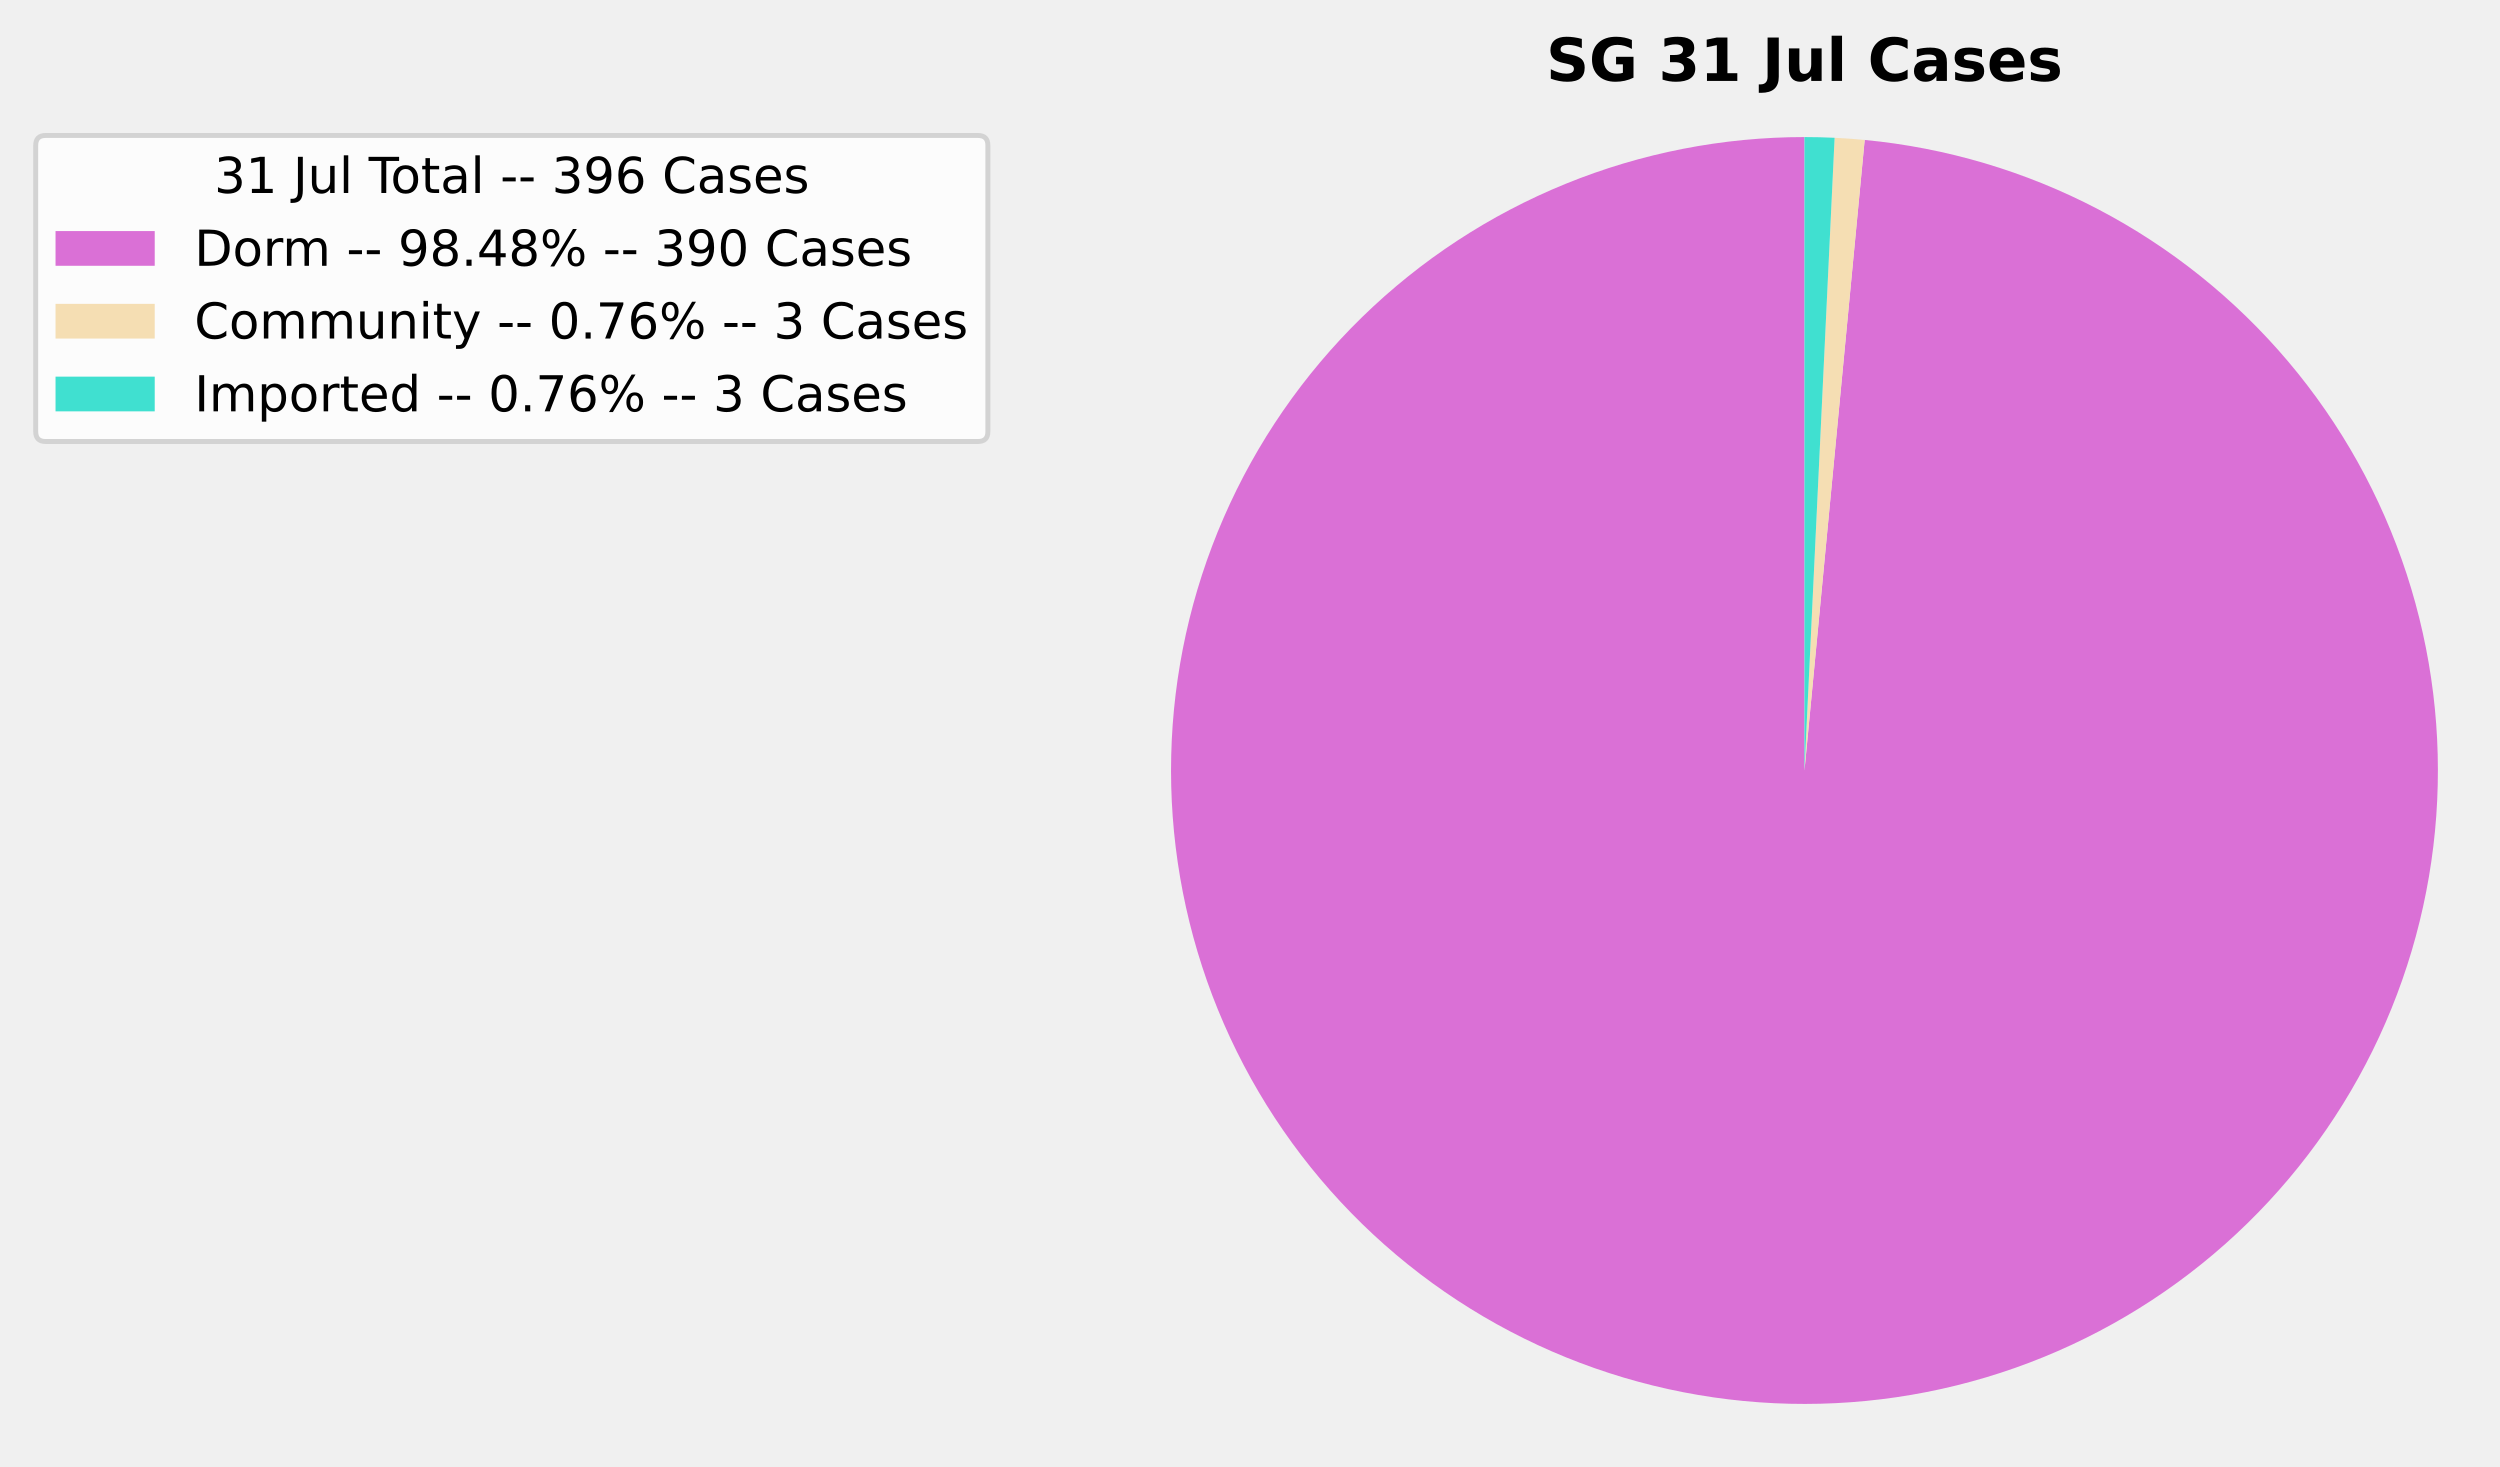
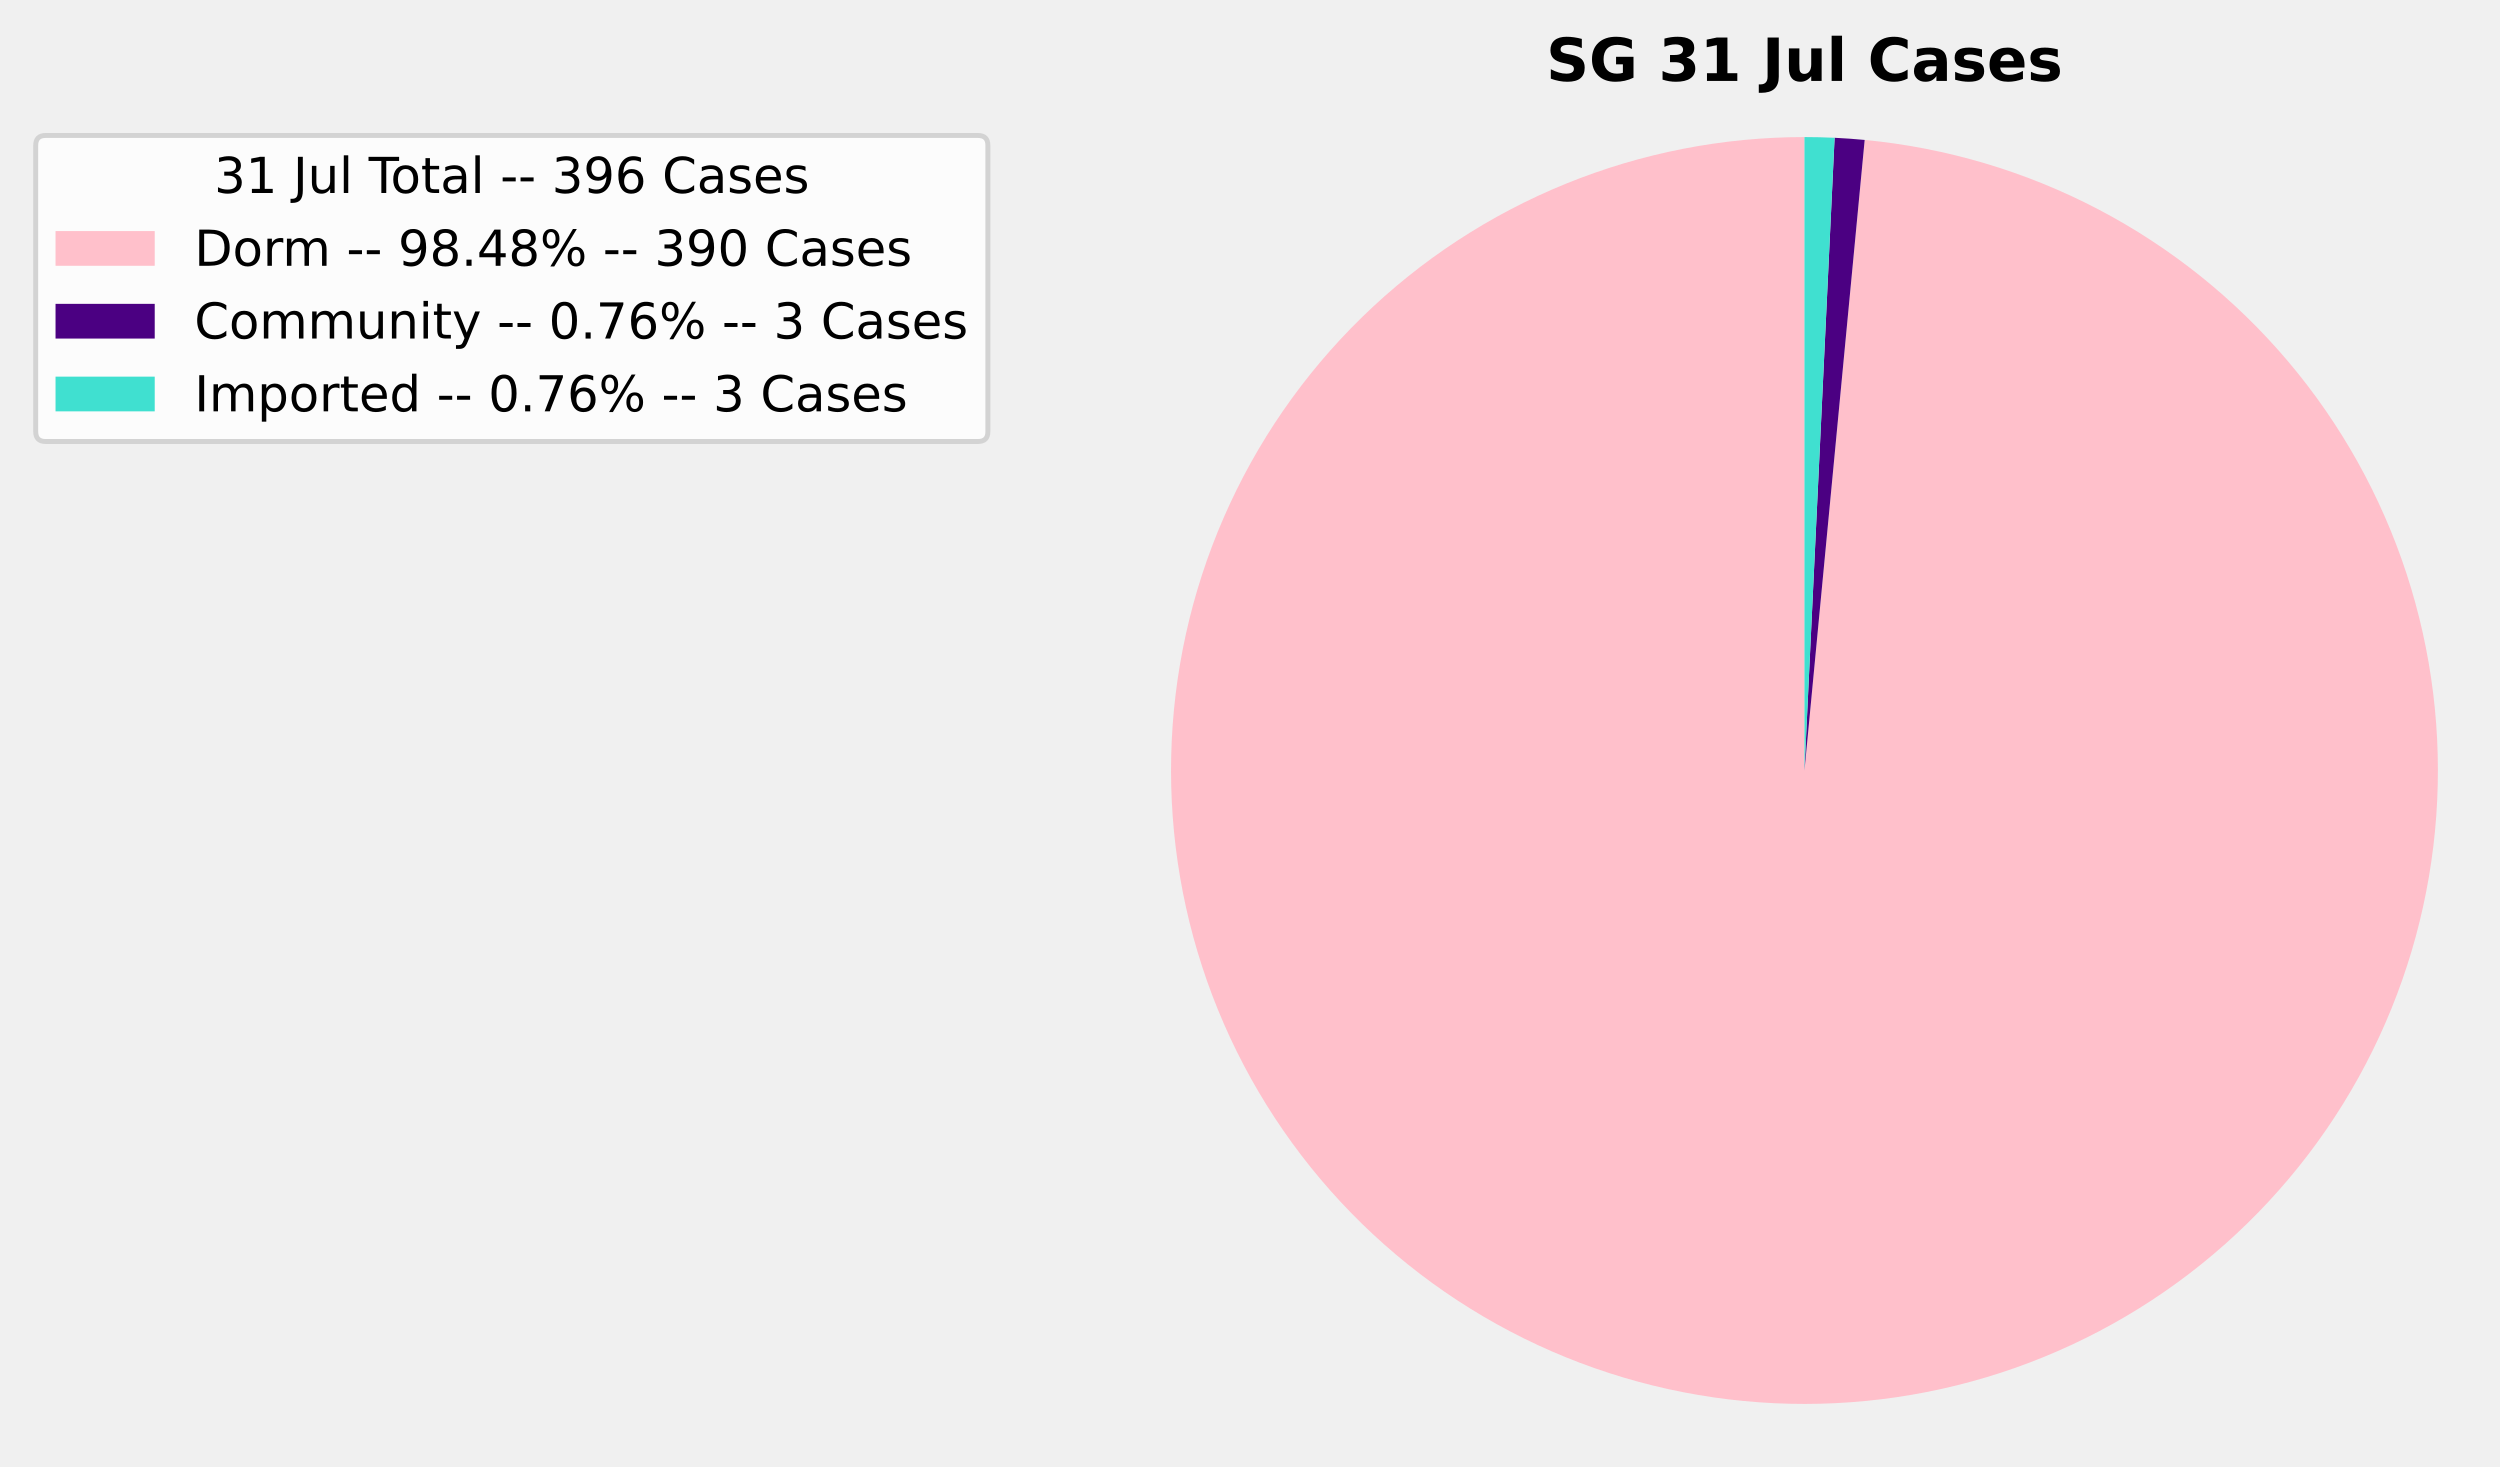
<svg xmlns="http://www.w3.org/2000/svg" xmlns:xlink="http://www.w3.org/1999/xlink" height="295.63pt" version="1.1" viewBox="0 0 504.133 295.63" width="504.133pt">
  <defs>
    <style type="text/css">
*{stroke-linecap:butt;stroke-linejoin:round;}
  </style>
  </defs>
  <g id="figure_1">
    <g id="patch_1">
      <path d="M -0 295.63  L 504.133 295.63  L 504.133 0  L -0 0  z " style="fill:none;" />
    </g>
    <g id="axes_1">
      <g id="patch_2">
-         <path d="M 363.877 27.64  C 347.358 27.64 330.996 30.844 315.698 37.075  C 300.4 43.305 286.455 52.444 274.636 63.984  C 262.818 75.525 253.35 89.248 246.757 104.394  C 240.165 119.539 236.572 135.821 236.179 152.334  C 235.786 168.848 238.6 185.282 244.464 200.724  C 250.329 216.166 259.133 230.325 270.389 242.414  C 281.645 254.504 295.139 264.296 310.124 271.247  C 325.108 278.198 341.299 282.177 357.799 282.963  C 374.298 283.749 390.794 281.327 406.372 275.832  C 421.949 270.337 436.313 261.871 448.667 250.907  C 461.021 239.942 471.132 226.684 478.438 211.869  C 485.743 197.055 490.106 180.963 491.285 164.487  C 492.463 148.011 490.435 131.461 485.312 115.758  C 480.188 100.054 472.068 85.492 461.4 72.881  C 450.732 60.27 437.719 49.846 423.082 42.19  C 408.445 34.534 392.462 29.789 376.018 28.219  L 363.877 155.374  L 363.877 27.64  z " style="fill:#da70d6;" />
+         <path d="M 363.877 27.64  C 347.358 27.64 330.996 30.844 315.698 37.075  C 300.4 43.305 286.455 52.444 274.636 63.984  C 262.818 75.525 253.35 89.248 246.757 104.394  C 240.165 119.539 236.572 135.821 236.179 152.334  C 235.786 168.848 238.6 185.282 244.464 200.724  C 250.329 216.166 259.133 230.325 270.389 242.414  C 281.645 254.504 295.139 264.296 310.124 271.247  C 325.108 278.198 341.299 282.177 357.799 282.963  C 374.298 283.749 390.794 281.327 406.372 275.832  C 421.949 270.337 436.313 261.871 448.667 250.907  C 461.021 239.942 471.132 226.684 478.438 211.869  C 485.743 197.055 490.106 180.963 491.285 164.487  C 492.463 148.011 490.435 131.461 485.312 115.758  C 480.188 100.054 472.068 85.492 461.4 72.881  C 450.732 60.27 437.719 49.846 423.082 42.19  C 408.445 34.534 392.462 29.789 376.018 28.219  L 363.877 155.374  L 363.877 27.64  z " style="fill:#ffc0cb;" />
      </g>
      <g id="patch_3">
-         <path d="M 376.018 28.219  C 375.01 28.122 374 28.038 372.989 27.966  C 371.978 27.894 370.967 27.833 369.954 27.785  L 363.877 155.374  L 376.018 28.219  z " style="fill:#f5deb3;" />
+         <path d="M 376.018 28.219  C 375.01 28.122 374 28.038 372.989 27.966  C 371.978 27.894 370.967 27.833 369.954 27.785  L 363.877 155.374  L 376.018 28.219  z " style="fill:#4b0082;" />
      </g>
      <g id="patch_4">
        <path d="M 369.954 27.785  C 368.942 27.737 367.929 27.701 366.916 27.677  C 365.903 27.652 364.89 27.64 363.877 27.64  L 363.877 155.374  L 369.954 27.785  z " style="fill:#40e0d0;" />
      </g>
      <g id="matplotlib.axis_1" />
      <g id="matplotlib.axis_2" />
      <g id="text_1">
        <defs>
          <path d="M 59.906 70.609  L 59.906 55.172  Q 53.906 57.859 48.188 59.219  Q 42.484 60.594 37.406 60.594  Q 30.672 60.594 27.438 58.734  Q 24.219 56.891 24.219 52.984  Q 24.219 50.047 26.391 48.406  Q 28.562 46.781 34.281 45.609  L 42.281 44  Q 54.438 41.547 59.562 36.562  Q 64.703 31.594 64.703 22.406  Q 64.703 10.359 57.547 4.469  Q 50.391 -1.422 35.688 -1.422  Q 28.766 -1.422 21.781 -0.094  Q 14.797 1.219 7.812 3.812  L 7.812 19.672  Q 14.797 15.969 21.312 14.078  Q 27.828 12.203 33.891 12.203  Q 40.047 12.203 43.312 14.25  Q 46.578 16.312 46.578 20.125  Q 46.578 23.531 44.359 25.391  Q 42.141 27.25 35.5 28.719  L 28.219 30.328  Q 17.281 32.672 12.219 37.797  Q 7.172 42.922 7.172 51.609  Q 7.172 62.5 14.203 68.359  Q 21.234 74.219 34.422 74.219  Q 40.438 74.219 46.781 73.312  Q 53.125 72.406 59.906 70.609  z " id="DejaVuSans-Bold-83" />
          <path d="M 74.703 5.422  Q 67.672 2 60.109 0.281  Q 52.547 -1.422 44.484 -1.422  Q 26.266 -1.422 15.625 8.766  Q 4.984 18.953 4.984 36.375  Q 4.984 54 15.812 64.109  Q 26.656 74.219 45.516 74.219  Q 52.781 74.219 59.438 72.844  Q 66.109 71.484 72.016 68.797  L 72.016 53.719  Q 65.922 57.172 59.891 58.875  Q 53.859 60.594 47.797 60.594  Q 36.578 60.594 30.5 54.312  Q 24.422 48.047 24.422 36.375  Q 24.422 24.812 30.281 18.5  Q 36.141 12.203 46.922 12.203  Q 49.859 12.203 52.375 12.562  Q 54.891 12.938 56.891 13.719  L 56.891 27.875  L 45.406 27.875  L 45.406 40.484  L 74.703 40.484  z " id="DejaVuSans-Bold-71" />
          <path id="DejaVuSans-Bold-32" />
          <path d="M 46.578 39.312  Q 53.953 37.406 57.781 32.688  Q 61.625 27.984 61.625 20.703  Q 61.625 9.859 53.312 4.219  Q 45.016 -1.422 29.109 -1.422  Q 23.484 -1.422 17.844 -0.516  Q 12.203 0.391 6.688 2.203  L 6.688 16.703  Q 11.969 14.062 17.156 12.719  Q 22.359 11.375 27.391 11.375  Q 34.859 11.375 38.844 13.953  Q 42.828 16.547 42.828 21.391  Q 42.828 26.375 38.75 28.938  Q 34.672 31.5 26.703 31.5  L 19.188 31.5  L 19.188 43.609  L 27.094 43.609  Q 34.188 43.609 37.641 45.828  Q 41.109 48.047 41.109 52.594  Q 41.109 56.781 37.734 59.078  Q 34.375 61.375 28.219 61.375  Q 23.688 61.375 19.047 60.344  Q 14.406 59.328 9.812 57.328  L 9.812 71.094  Q 15.375 72.656 20.844 73.438  Q 26.312 74.219 31.594 74.219  Q 45.797 74.219 52.844 69.547  Q 59.906 64.891 59.906 55.516  Q 59.906 49.125 56.531 45.047  Q 53.172 40.969 46.578 39.312  z " id="DejaVuSans-Bold-51" />
          <path d="M 11.719 12.984  L 28.328 12.984  L 28.328 60.109  L 11.281 56.594  L 11.281 69.391  L 28.219 72.906  L 46.094 72.906  L 46.094 12.984  L 62.703 12.984  L 62.703 0  L 11.719 0  z " id="DejaVuSans-Bold-49" />
          <path d="M 9.188 72.906  L 27.984 72.906  L 27.984 7.078  Q 27.984 -6.547 20.578 -13.281  Q 13.188 -20.016 -1.812 -20.016  L -5.609 -20.016  L -5.609 -5.812  L -2.688 -5.812  Q 3.172 -5.812 6.172 -2.531  Q 9.188 0.734 9.188 7.078  z " id="DejaVuSans-Bold-74" />
          <path d="M 7.812 21.297  L 7.812 54.688  L 25.391 54.688  L 25.391 49.219  Q 25.391 44.781 25.344 38.062  Q 25.297 31.344 25.297 29.109  Q 25.297 22.516 25.641 19.609  Q 25.984 16.703 26.812 15.375  Q 27.875 13.672 29.609 12.734  Q 31.344 11.812 33.594 11.812  Q 39.062 11.812 42.188 16.016  Q 45.312 20.219 45.312 27.688  L 45.312 54.688  L 62.797 54.688  L 62.797 0  L 45.312 0  L 45.312 7.906  Q 41.359 3.125 36.938 0.844  Q 32.516 -1.422 27.203 -1.422  Q 17.719 -1.422 12.766 4.391  Q 7.812 10.203 7.812 21.297  z " id="DejaVuSans-Bold-117" />
          <path d="M 8.406 75.984  L 25.875 75.984  L 25.875 0  L 8.406 0  z " id="DejaVuSans-Bold-108" />
          <path d="M 67 4  Q 61.812 1.312 56.203 -0.047  Q 50.594 -1.422 44.484 -1.422  Q 26.266 -1.422 15.625 8.766  Q 4.984 18.953 4.984 36.375  Q 4.984 53.859 15.625 64.031  Q 26.266 74.219 44.484 74.219  Q 50.594 74.219 56.203 72.844  Q 61.812 71.484 67 68.797  L 67 53.719  Q 61.766 57.281 56.688 58.938  Q 51.609 60.594 46 60.594  Q 35.938 60.594 30.172 54.141  Q 24.422 47.703 24.422 36.375  Q 24.422 25.094 30.172 18.641  Q 35.938 12.203 46 12.203  Q 51.609 12.203 56.688 13.859  Q 61.766 15.531 67 19.094  z " id="DejaVuSans-Bold-67" />
          <path d="M 32.906 24.609  Q 27.438 24.609 24.672 22.75  Q 21.922 20.906 21.922 17.281  Q 21.922 13.969 24.141 12.078  Q 26.375 10.203 30.328 10.203  Q 35.25 10.203 38.625 13.734  Q 42 17.281 42 22.609  L 42 24.609  z M 59.625 31.203  L 59.625 0  L 42 0  L 42 8.109  Q 38.484 3.125 34.078 0.844  Q 29.688 -1.422 23.391 -1.422  Q 14.891 -1.422 9.594 3.531  Q 4.297 8.5 4.297 16.406  Q 4.297 26.031 10.906 30.516  Q 17.531 35.016 31.688 35.016  L 42 35.016  L 42 36.375  Q 42 40.531 38.719 42.453  Q 35.453 44.391 28.516 44.391  Q 22.906 44.391 18.062 43.266  Q 13.234 42.141 9.078 39.891  L 9.078 53.219  Q 14.703 54.594 20.359 55.297  Q 26.031 56 31.688 56  Q 46.484 56 53.047 50.172  Q 59.625 44.344 59.625 31.203  z " id="DejaVuSans-Bold-97" />
          <path d="M 51.125 52.984  L 51.125 39.703  Q 45.516 42.047 40.281 43.219  Q 35.062 44.391 30.422 44.391  Q 25.438 44.391 23.016 43.141  Q 20.609 41.891 20.609 39.312  Q 20.609 37.203 22.438 36.078  Q 24.266 34.969 29 34.422  L 32.078 33.984  Q 45.516 32.281 50.141 28.375  Q 54.781 24.469 54.781 16.109  Q 54.781 7.375 48.328 2.969  Q 41.891 -1.422 29.109 -1.422  Q 23.688 -1.422 17.891 -0.562  Q 12.109 0.297 6 2  L 6 15.281  Q 11.234 12.75 16.719 11.469  Q 22.219 10.203 27.875 10.203  Q 33.016 10.203 35.594 11.609  Q 38.188 13.031 38.188 15.828  Q 38.188 18.172 36.406 19.312  Q 34.625 20.453 29.297 21.094  L 26.219 21.484  Q 14.547 22.953 9.859 26.906  Q 5.172 30.859 5.172 38.922  Q 5.172 47.609 11.125 51.797  Q 17.094 56 29.391 56  Q 34.234 56 39.547 55.266  Q 44.875 54.547 51.125 52.984  z " id="DejaVuSans-Bold-115" />
          <path d="M 62.984 27.484  L 62.984 22.516  L 22.125 22.516  Q 22.75 16.359 26.562 13.281  Q 30.375 10.203 37.203 10.203  Q 42.719 10.203 48.5 11.844  Q 54.297 13.484 60.406 16.797  L 60.406 3.328  Q 54.203 0.984 48 -0.219  Q 41.797 -1.422 35.594 -1.422  Q 20.75 -1.422 12.516 6.125  Q 4.297 13.672 4.297 27.297  Q 4.297 40.672 12.375 48.328  Q 20.453 56 34.625 56  Q 47.516 56 55.25 48.234  Q 62.984 40.484 62.984 27.484  z M 45.016 33.297  Q 45.016 38.281 42.109 41.328  Q 39.203 44.391 34.516 44.391  Q 29.438 44.391 26.266 41.531  Q 23.094 38.672 22.312 33.297  z " id="DejaVuSans-Bold-101" />
        </defs>
        <g transform="translate(311.791 16.31812)scale(0.12 -0.12)">
          <use xlink:href="#DejaVuSans-Bold-83" />
          <use x="72.021" xlink:href="#DejaVuSans-Bold-71" />
          <use x="154.102" xlink:href="#DejaVuSans-Bold-32" />
          <use x="188.916" xlink:href="#DejaVuSans-Bold-51" />
          <use x="258.496" xlink:href="#DejaVuSans-Bold-49" />
          <use x="328.076" xlink:href="#DejaVuSans-Bold-32" />
          <use x="362.891" xlink:href="#DejaVuSans-Bold-74" />
          <use x="400.098" xlink:href="#DejaVuSans-Bold-117" />
          <use x="471.289" xlink:href="#DejaVuSans-Bold-108" />
          <use x="505.566" xlink:href="#DejaVuSans-Bold-32" />
          <use x="540.381" xlink:href="#DejaVuSans-Bold-67" />
          <use x="613.77" xlink:href="#DejaVuSans-Bold-97" />
          <use x="681.25" xlink:href="#DejaVuSans-Bold-115" />
          <use x="740.771" xlink:href="#DejaVuSans-Bold-101" />
          <use x="808.594" xlink:href="#DejaVuSans-Bold-115" />
        </g>
      </g>
      <g id="legend_1">
        <g id="patch_5">
          <path d="M 9.2 89.031  L 197.209 89.031  Q 199.209 89.031 199.209 87.031  L 199.209 29.318  Q 199.209 27.318 197.209 27.318  L 9.2 27.318  Q 7.2 27.318 7.2 29.318  L 7.2 87.031  Q 7.2 89.031 9.2 89.031  z " style="fill:#ffffff;opacity:0.8;stroke:#cccccc;stroke-linejoin:miter;" />
        </g>
        <g id="text_2">
          <defs>
            <path d="M 40.578 39.312  Q 47.656 37.797 51.625 33  Q 55.609 28.219 55.609 21.188  Q 55.609 10.406 48.188 4.484  Q 40.766 -1.422 27.094 -1.422  Q 22.516 -1.422 17.656 -0.516  Q 12.797 0.391 7.625 2.203  L 7.625 11.719  Q 11.719 9.328 16.594 8.109  Q 21.484 6.891 26.812 6.891  Q 36.078 6.891 40.938 10.547  Q 45.797 14.203 45.797 21.188  Q 45.797 27.641 41.281 31.266  Q 36.766 34.906 28.719 34.906  L 20.219 34.906  L 20.219 43.016  L 29.109 43.016  Q 36.375 43.016 40.234 45.922  Q 44.094 48.828 44.094 54.297  Q 44.094 59.906 40.109 62.906  Q 36.141 65.922 28.719 65.922  Q 24.656 65.922 20.016 65.031  Q 15.375 64.156 9.812 62.312  L 9.812 71.094  Q 15.438 72.656 20.344 73.438  Q 25.25 74.219 29.594 74.219  Q 40.828 74.219 47.359 69.109  Q 53.906 64.016 53.906 55.328  Q 53.906 49.266 50.438 45.094  Q 46.969 40.922 40.578 39.312  z " id="DejaVuSans-51" />
            <path d="M 12.406 8.297  L 28.516 8.297  L 28.516 63.922  L 10.984 60.406  L 10.984 69.391  L 28.422 72.906  L 38.281 72.906  L 38.281 8.297  L 54.391 8.297  L 54.391 0  L 12.406 0  z " id="DejaVuSans-49" />
            <path id="DejaVuSans-32" />
            <path d="M 9.812 72.906  L 19.672 72.906  L 19.672 5.078  Q 19.672 -8.109 14.672 -14.062  Q 9.672 -20.016 -1.422 -20.016  L -5.172 -20.016  L -5.172 -11.719  L -2.094 -11.719  Q 4.438 -11.719 7.125 -8.047  Q 9.812 -4.391 9.812 5.078  z " id="DejaVuSans-74" />
            <path d="M 8.5 21.578  L 8.5 54.688  L 17.484 54.688  L 17.484 21.922  Q 17.484 14.156 20.5 10.266  Q 23.531 6.391 29.594 6.391  Q 36.859 6.391 41.078 11.031  Q 45.312 15.672 45.312 23.688  L 45.312 54.688  L 54.297 54.688  L 54.297 0  L 45.312 0  L 45.312 8.406  Q 42.047 3.422 37.719 1  Q 33.406 -1.422 27.688 -1.422  Q 18.266 -1.422 13.375 4.438  Q 8.5 10.297 8.5 21.578  z M 31.109 56  z " id="DejaVuSans-117" />
            <path d="M 9.422 75.984  L 18.406 75.984  L 18.406 0  L 9.422 0  z " id="DejaVuSans-108" />
            <path d="M -0.297 72.906  L 61.375 72.906  L 61.375 64.594  L 35.5 64.594  L 35.5 0  L 25.594 0  L 25.594 64.594  L -0.297 64.594  z " id="DejaVuSans-84" />
            <path d="M 30.609 48.391  Q 23.391 48.391 19.188 42.75  Q 14.984 37.109 14.984 27.297  Q 14.984 17.484 19.156 11.844  Q 23.344 6.203 30.609 6.203  Q 37.797 6.203 41.984 11.859  Q 46.188 17.531 46.188 27.297  Q 46.188 37.016 41.984 42.703  Q 37.797 48.391 30.609 48.391  z M 30.609 56  Q 42.328 56 49.016 48.375  Q 55.719 40.766 55.719 27.297  Q 55.719 13.875 49.016 6.219  Q 42.328 -1.422 30.609 -1.422  Q 18.844 -1.422 12.172 6.219  Q 5.516 13.875 5.516 27.297  Q 5.516 40.766 12.172 48.375  Q 18.844 56 30.609 56  z " id="DejaVuSans-111" />
            <path d="M 18.312 70.219  L 18.312 54.688  L 36.812 54.688  L 36.812 47.703  L 18.312 47.703  L 18.312 18.016  Q 18.312 11.328 20.141 9.422  Q 21.969 7.516 27.594 7.516  L 36.812 7.516  L 36.812 0  L 27.594 0  Q 17.188 0 13.234 3.875  Q 9.281 7.766 9.281 18.016  L 9.281 47.703  L 2.688 47.703  L 2.688 54.688  L 9.281 54.688  L 9.281 70.219  z " id="DejaVuSans-116" />
            <path d="M 34.281 27.484  Q 23.391 27.484 19.188 25  Q 14.984 22.516 14.984 16.5  Q 14.984 11.719 18.141 8.906  Q 21.297 6.109 26.703 6.109  Q 34.188 6.109 38.703 11.406  Q 43.219 16.703 43.219 25.484  L 43.219 27.484  z M 52.203 31.203  L 52.203 0  L 43.219 0  L 43.219 8.297  Q 40.141 3.328 35.547 0.953  Q 30.953 -1.422 24.312 -1.422  Q 15.922 -1.422 10.953 3.297  Q 6 8.016 6 15.922  Q 6 25.141 12.172 29.828  Q 18.359 34.516 30.609 34.516  L 43.219 34.516  L 43.219 35.406  Q 43.219 41.609 39.141 45  Q 35.062 48.391 27.688 48.391  Q 23 48.391 18.547 47.266  Q 14.109 46.141 10.016 43.891  L 10.016 52.203  Q 14.938 54.109 19.578 55.047  Q 24.219 56 28.609 56  Q 40.484 56 46.344 49.844  Q 52.203 43.703 52.203 31.203  z " id="DejaVuSans-97" />
            <path d="M 4.891 31.391  L 31.203 31.391  L 31.203 23.391  L 4.891 23.391  z " id="DejaVuSans-45" />
            <path d="M 10.984 1.516  L 10.984 10.5  Q 14.703 8.734 18.5 7.812  Q 22.312 6.891 25.984 6.891  Q 35.75 6.891 40.891 13.453  Q 46.047 20.016 46.781 33.406  Q 43.953 29.203 39.594 26.953  Q 35.25 24.703 29.984 24.703  Q 19.047 24.703 12.672 31.312  Q 6.297 37.938 6.297 49.422  Q 6.297 60.641 12.938 67.422  Q 19.578 74.219 30.609 74.219  Q 43.266 74.219 49.922 64.516  Q 56.594 54.828 56.594 36.375  Q 56.594 19.141 48.406 8.859  Q 40.234 -1.422 26.422 -1.422  Q 22.703 -1.422 18.891 -0.688  Q 15.094 0.047 10.984 1.516  z M 30.609 32.422  Q 37.25 32.422 41.125 36.953  Q 45.016 41.5 45.016 49.422  Q 45.016 57.281 41.125 61.844  Q 37.25 66.406 30.609 66.406  Q 23.969 66.406 20.094 61.844  Q 16.219 57.281 16.219 49.422  Q 16.219 41.5 20.094 36.953  Q 23.969 32.422 30.609 32.422  z " id="DejaVuSans-57" />
            <path d="M 33.016 40.375  Q 26.375 40.375 22.484 35.828  Q 18.609 31.297 18.609 23.391  Q 18.609 15.531 22.484 10.953  Q 26.375 6.391 33.016 6.391  Q 39.656 6.391 43.531 10.953  Q 47.406 15.531 47.406 23.391  Q 47.406 31.297 43.531 35.828  Q 39.656 40.375 33.016 40.375  z M 52.594 71.297  L 52.594 62.312  Q 48.875 64.062 45.094 64.984  Q 41.312 65.922 37.594 65.922  Q 27.828 65.922 22.672 59.328  Q 17.531 52.734 16.797 39.406  Q 19.672 43.656 24.016 45.922  Q 28.375 48.188 33.594 48.188  Q 44.578 48.188 50.953 41.516  Q 57.328 34.859 57.328 23.391  Q 57.328 12.156 50.688 5.359  Q 44.047 -1.422 33.016 -1.422  Q 20.359 -1.422 13.672 8.266  Q 6.984 17.969 6.984 36.375  Q 6.984 53.656 15.188 63.938  Q 23.391 74.219 37.203 74.219  Q 40.922 74.219 44.703 73.484  Q 48.484 72.75 52.594 71.297  z " id="DejaVuSans-54" />
            <path d="M 64.406 67.281  L 64.406 56.891  Q 59.422 61.531 53.781 63.812  Q 48.141 66.109 41.797 66.109  Q 29.297 66.109 22.656 58.469  Q 16.016 50.828 16.016 36.375  Q 16.016 21.969 22.656 14.328  Q 29.297 6.688 41.797 6.688  Q 48.141 6.688 53.781 8.984  Q 59.422 11.281 64.406 15.922  L 64.406 5.609  Q 59.234 2.094 53.438 0.328  Q 47.656 -1.422 41.219 -1.422  Q 24.656 -1.422 15.125 8.703  Q 5.609 18.844 5.609 36.375  Q 5.609 53.953 15.125 64.078  Q 24.656 74.219 41.219 74.219  Q 47.75 74.219 53.531 72.484  Q 59.328 70.75 64.406 67.281  z " id="DejaVuSans-67" />
            <path d="M 44.281 53.078  L 44.281 44.578  Q 40.484 46.531 36.375 47.5  Q 32.281 48.484 27.875 48.484  Q 21.188 48.484 17.844 46.438  Q 14.5 44.391 14.5 40.281  Q 14.5 37.156 16.891 35.375  Q 19.281 33.594 26.516 31.984  L 29.594 31.297  Q 39.156 29.25 43.188 25.516  Q 47.219 21.781 47.219 15.094  Q 47.219 7.469 41.188 3.016  Q 35.156 -1.422 24.609 -1.422  Q 20.219 -1.422 15.453 -0.562  Q 10.688 0.297 5.422 2  L 5.422 11.281  Q 10.406 8.688 15.234 7.391  Q 20.062 6.109 24.812 6.109  Q 31.156 6.109 34.562 8.281  Q 37.984 10.453 37.984 14.406  Q 37.984 18.062 35.516 20.016  Q 33.062 21.969 24.703 23.781  L 21.578 24.516  Q 13.234 26.266 9.516 29.906  Q 5.812 33.547 5.812 39.891  Q 5.812 47.609 11.281 51.797  Q 16.75 56 26.812 56  Q 31.781 56 36.172 55.266  Q 40.578 54.547 44.281 53.078  z " id="DejaVuSans-115" />
            <path d="M 56.203 29.594  L 56.203 25.203  L 14.891 25.203  Q 15.484 15.922 20.484 11.062  Q 25.484 6.203 34.422 6.203  Q 39.594 6.203 44.453 7.469  Q 49.312 8.734 54.109 11.281  L 54.109 2.781  Q 49.266 0.734 44.188 -0.344  Q 39.109 -1.422 33.891 -1.422  Q 20.797 -1.422 13.156 6.188  Q 5.516 13.812 5.516 26.812  Q 5.516 40.234 12.766 48.109  Q 20.016 56 32.328 56  Q 43.359 56 49.781 48.891  Q 56.203 41.797 56.203 29.594  z M 47.219 32.234  Q 47.125 39.594 43.094 43.984  Q 39.062 48.391 32.422 48.391  Q 24.906 48.391 20.391 44.141  Q 15.875 39.891 15.188 32.172  z " id="DejaVuSans-101" />
          </defs>
          <g transform="translate(43.19453 38.91656)scale(0.1 -0.1)">
            <use xlink:href="#DejaVuSans-51" />
            <use x="63.623" xlink:href="#DejaVuSans-49" />
            <use x="127.246" xlink:href="#DejaVuSans-32" />
            <use x="159.033" xlink:href="#DejaVuSans-74" />
            <use x="188.525" xlink:href="#DejaVuSans-117" />
            <use x="251.904" xlink:href="#DejaVuSans-108" />
            <use x="279.688" xlink:href="#DejaVuSans-32" />
            <use x="311.475" xlink:href="#DejaVuSans-84" />
            <use x="355.559" xlink:href="#DejaVuSans-111" />
            <use x="416.74" xlink:href="#DejaVuSans-116" />
            <use x="455.949" xlink:href="#DejaVuSans-97" />
            <use x="517.229" xlink:href="#DejaVuSans-108" />
            <use x="545.012" xlink:href="#DejaVuSans-32" />
            <use x="576.799" xlink:href="#DejaVuSans-45" />
            <use x="612.883" xlink:href="#DejaVuSans-45" />
            <use x="648.967" xlink:href="#DejaVuSans-32" />
            <use x="680.754" xlink:href="#DejaVuSans-51" />
            <use x="744.377" xlink:href="#DejaVuSans-57" />
            <use x="808" xlink:href="#DejaVuSans-54" />
            <use x="871.623" xlink:href="#DejaVuSans-32" />
            <use x="903.41" xlink:href="#DejaVuSans-67" />
            <use x="973.234" xlink:href="#DejaVuSans-97" />
            <use x="1034.514" xlink:href="#DejaVuSans-115" />
            <use x="1086.613" xlink:href="#DejaVuSans-101" />
            <use x="1148.137" xlink:href="#DejaVuSans-115" />
          </g>
        </g>
        <g id="patch_6">
-           <path d="M 11.2 53.595  L 31.2 53.595  L 31.2 46.595  L 11.2 46.595  z " style="fill:#da70d6;" />
+           <path d="M 11.2 53.595  L 31.2 53.595  L 31.2 46.595  L 11.2 46.595  z " style="fill:#ffc0cb;" />
        </g>
        <g id="text_3">
          <defs>
            <path d="M 19.672 64.797  L 19.672 8.109  L 31.594 8.109  Q 46.688 8.109 53.688 14.938  Q 60.688 21.781 60.688 36.531  Q 60.688 51.172 53.688 57.984  Q 46.688 64.797 31.594 64.797  z M 9.812 72.906  L 30.078 72.906  Q 51.266 72.906 61.172 64.094  Q 71.094 55.281 71.094 36.531  Q 71.094 17.672 61.125 8.828  Q 51.172 0 30.078 0  L 9.812 0  z " id="DejaVuSans-68" />
            <path d="M 41.109 46.297  Q 39.594 47.172 37.812 47.578  Q 36.031 48 33.891 48  Q 26.266 48 22.188 43.047  Q 18.109 38.094 18.109 28.812  L 18.109 0  L 9.078 0  L 9.078 54.688  L 18.109 54.688  L 18.109 46.188  Q 20.953 51.172 25.484 53.578  Q 30.031 56 36.531 56  Q 37.453 56 38.578 55.875  Q 39.703 55.766 41.062 55.516  z " id="DejaVuSans-114" />
            <path d="M 52 44.188  Q 55.375 50.25 60.062 53.125  Q 64.75 56 71.094 56  Q 79.641 56 84.281 50.016  Q 88.922 44.047 88.922 33.016  L 88.922 0  L 79.891 0  L 79.891 32.719  Q 79.891 40.578 77.094 44.375  Q 74.312 48.188 68.609 48.188  Q 61.625 48.188 57.562 43.547  Q 53.516 38.922 53.516 30.906  L 53.516 0  L 44.484 0  L 44.484 32.719  Q 44.484 40.625 41.703 44.406  Q 38.922 48.188 33.109 48.188  Q 26.219 48.188 22.156 43.531  Q 18.109 38.875 18.109 30.906  L 18.109 0  L 9.078 0  L 9.078 54.688  L 18.109 54.688  L 18.109 46.188  Q 21.188 51.219 25.484 53.609  Q 29.781 56 35.688 56  Q 41.656 56 45.828 52.969  Q 50 49.953 52 44.188  z " id="DejaVuSans-109" />
            <path d="M 31.781 34.625  Q 24.75 34.625 20.719 30.859  Q 16.703 27.094 16.703 20.516  Q 16.703 13.922 20.719 10.156  Q 24.75 6.391 31.781 6.391  Q 38.812 6.391 42.859 10.172  Q 46.922 13.969 46.922 20.516  Q 46.922 27.094 42.891 30.859  Q 38.875 34.625 31.781 34.625  z M 21.922 38.812  Q 15.578 40.375 12.031 44.719  Q 8.5 49.078 8.5 55.328  Q 8.5 64.062 14.719 69.141  Q 20.953 74.219 31.781 74.219  Q 42.672 74.219 48.875 69.141  Q 55.078 64.062 55.078 55.328  Q 55.078 49.078 51.531 44.719  Q 48 40.375 41.703 38.812  Q 48.828 37.156 52.797 32.312  Q 56.781 27.484 56.781 20.516  Q 56.781 9.906 50.312 4.234  Q 43.844 -1.422 31.781 -1.422  Q 19.734 -1.422 13.25 4.234  Q 6.781 9.906 6.781 20.516  Q 6.781 27.484 10.781 32.312  Q 14.797 37.156 21.922 38.812  z M 18.312 54.391  Q 18.312 48.734 21.844 45.562  Q 25.391 42.391 31.781 42.391  Q 38.141 42.391 41.719 45.562  Q 45.312 48.734 45.312 54.391  Q 45.312 60.062 41.719 63.234  Q 38.141 66.406 31.781 66.406  Q 25.391 66.406 21.844 63.234  Q 18.312 60.062 18.312 54.391  z " id="DejaVuSans-56" />
            <path d="M 10.688 12.406  L 21 12.406  L 21 0  L 10.688 0  z " id="DejaVuSans-46" />
            <path d="M 37.797 64.312  L 12.891 25.391  L 37.797 25.391  z M 35.203 72.906  L 47.609 72.906  L 47.609 25.391  L 58.016 25.391  L 58.016 17.188  L 47.609 17.188  L 47.609 0  L 37.797 0  L 37.797 17.188  L 4.891 17.188  L 4.891 26.703  z " id="DejaVuSans-52" />
            <path d="M 72.703 32.078  Q 68.453 32.078 66.031 28.469  Q 63.625 24.859 63.625 18.406  Q 63.625 12.062 66.031 8.422  Q 68.453 4.781 72.703 4.781  Q 76.859 4.781 79.266 8.422  Q 81.688 12.062 81.688 18.406  Q 81.688 24.812 79.266 28.438  Q 76.859 32.078 72.703 32.078  z M 72.703 38.281  Q 80.422 38.281 84.953 32.906  Q 89.5 27.547 89.5 18.406  Q 89.5 9.281 84.938 3.922  Q 80.375 -1.422 72.703 -1.422  Q 64.891 -1.422 60.344 3.922  Q 55.812 9.281 55.812 18.406  Q 55.812 27.594 60.375 32.938  Q 64.938 38.281 72.703 38.281  z M 22.312 68.016  Q 18.109 68.016 15.688 64.375  Q 13.281 60.75 13.281 54.391  Q 13.281 47.953 15.672 44.328  Q 18.062 40.719 22.312 40.719  Q 26.562 40.719 28.969 44.328  Q 31.391 47.953 31.391 54.391  Q 31.391 60.688 28.953 64.344  Q 26.516 68.016 22.312 68.016  z M 66.406 74.219  L 74.219 74.219  L 28.609 -1.422  L 20.797 -1.422  z M 22.312 74.219  Q 30.031 74.219 34.609 68.875  Q 39.203 63.531 39.203 54.391  Q 39.203 45.172 34.641 39.844  Q 30.078 34.516 22.312 34.516  Q 14.547 34.516 10.031 39.859  Q 5.516 45.219 5.516 54.391  Q 5.516 63.484 10.047 68.844  Q 14.594 74.219 22.312 74.219  z " id="DejaVuSans-37" />
            <path d="M 31.781 66.406  Q 24.172 66.406 20.328 58.906  Q 16.5 51.422 16.5 36.375  Q 16.5 21.391 20.328 13.891  Q 24.172 6.391 31.781 6.391  Q 39.453 6.391 43.281 13.891  Q 47.125 21.391 47.125 36.375  Q 47.125 51.422 43.281 58.906  Q 39.453 66.406 31.781 66.406  z M 31.781 74.219  Q 44.047 74.219 50.516 64.516  Q 56.984 54.828 56.984 36.375  Q 56.984 17.969 50.516 8.266  Q 44.047 -1.422 31.781 -1.422  Q 19.531 -1.422 13.062 8.266  Q 6.594 17.969 6.594 36.375  Q 6.594 54.828 13.062 64.516  Q 19.531 74.219 31.781 74.219  z " id="DejaVuSans-48" />
          </defs>
          <g transform="translate(39.2 53.59469)scale(0.1 -0.1)">
            <use xlink:href="#DejaVuSans-68" />
            <use x="77.002" xlink:href="#DejaVuSans-111" />
            <use x="138.184" xlink:href="#DejaVuSans-114" />
            <use x="177.547" xlink:href="#DejaVuSans-109" />
            <use x="274.959" xlink:href="#DejaVuSans-32" />
            <use x="306.746" xlink:href="#DejaVuSans-45" />
            <use x="342.83" xlink:href="#DejaVuSans-45" />
            <use x="378.914" xlink:href="#DejaVuSans-32" />
            <use x="410.701" xlink:href="#DejaVuSans-57" />
            <use x="474.324" xlink:href="#DejaVuSans-56" />
            <use x="537.947" xlink:href="#DejaVuSans-46" />
            <use x="569.734" xlink:href="#DejaVuSans-52" />
            <use x="633.357" xlink:href="#DejaVuSans-56" />
            <use x="696.98" xlink:href="#DejaVuSans-37" />
            <use x="792" xlink:href="#DejaVuSans-32" />
            <use x="823.787" xlink:href="#DejaVuSans-45" />
            <use x="859.871" xlink:href="#DejaVuSans-45" />
            <use x="895.955" xlink:href="#DejaVuSans-32" />
            <use x="927.742" xlink:href="#DejaVuSans-51" />
            <use x="991.365" xlink:href="#DejaVuSans-57" />
            <use x="1054.988" xlink:href="#DejaVuSans-48" />
            <use x="1118.611" xlink:href="#DejaVuSans-32" />
            <use x="1150.398" xlink:href="#DejaVuSans-67" />
            <use x="1220.223" xlink:href="#DejaVuSans-97" />
            <use x="1281.502" xlink:href="#DejaVuSans-115" />
            <use x="1333.602" xlink:href="#DejaVuSans-101" />
            <use x="1395.125" xlink:href="#DejaVuSans-115" />
          </g>
        </g>
        <g id="patch_7">
-           <path d="M 11.2 68.273  L 31.2 68.273  L 31.2 61.273  L 11.2 61.273  z " style="fill:#f5deb3;" />
+           <path d="M 11.2 68.273  L 31.2 68.273  L 31.2 61.273  L 11.2 61.273  z " style="fill:#4b0082;" />
        </g>
        <g id="text_4">
          <defs>
            <path d="M 54.891 33.016  L 54.891 0  L 45.906 0  L 45.906 32.719  Q 45.906 40.484 42.875 44.328  Q 39.844 48.188 33.797 48.188  Q 26.516 48.188 22.312 43.547  Q 18.109 38.922 18.109 30.906  L 18.109 0  L 9.078 0  L 9.078 54.688  L 18.109 54.688  L 18.109 46.188  Q 21.344 51.125 25.703 53.562  Q 30.078 56 35.797 56  Q 45.219 56 50.047 50.172  Q 54.891 44.344 54.891 33.016  z " id="DejaVuSans-110" />
            <path d="M 9.422 54.688  L 18.406 54.688  L 18.406 0  L 9.422 0  z M 9.422 75.984  L 18.406 75.984  L 18.406 64.594  L 9.422 64.594  z " id="DejaVuSans-105" />
            <path d="M 32.172 -5.078  Q 28.375 -14.844 24.75 -17.812  Q 21.141 -20.797 15.094 -20.797  L 7.906 -20.797  L 7.906 -13.281  L 13.188 -13.281  Q 16.891 -13.281 18.938 -11.516  Q 21 -9.766 23.484 -3.219  L 25.094 0.875  L 2.984 54.688  L 12.5 54.688  L 29.594 11.922  L 46.688 54.688  L 56.203 54.688  z " id="DejaVuSans-121" />
            <path d="M 8.203 72.906  L 55.078 72.906  L 55.078 68.703  L 28.609 0  L 18.312 0  L 43.219 64.594  L 8.203 64.594  z " id="DejaVuSans-55" />
          </defs>
          <g transform="translate(39.2 68.27281)scale(0.1 -0.1)">
            <use xlink:href="#DejaVuSans-67" />
            <use x="69.824" xlink:href="#DejaVuSans-111" />
            <use x="131.006" xlink:href="#DejaVuSans-109" />
            <use x="228.418" xlink:href="#DejaVuSans-109" />
            <use x="325.83" xlink:href="#DejaVuSans-117" />
            <use x="389.209" xlink:href="#DejaVuSans-110" />
            <use x="452.588" xlink:href="#DejaVuSans-105" />
            <use x="480.371" xlink:href="#DejaVuSans-116" />
            <use x="519.58" xlink:href="#DejaVuSans-121" />
            <use x="578.76" xlink:href="#DejaVuSans-32" />
            <use x="610.547" xlink:href="#DejaVuSans-45" />
            <use x="646.631" xlink:href="#DejaVuSans-45" />
            <use x="682.715" xlink:href="#DejaVuSans-32" />
            <use x="714.502" xlink:href="#DejaVuSans-48" />
            <use x="778.125" xlink:href="#DejaVuSans-46" />
            <use x="809.912" xlink:href="#DejaVuSans-55" />
            <use x="873.535" xlink:href="#DejaVuSans-54" />
            <use x="937.158" xlink:href="#DejaVuSans-37" />
            <use x="1032.178" xlink:href="#DejaVuSans-32" />
            <use x="1063.965" xlink:href="#DejaVuSans-45" />
            <use x="1100.049" xlink:href="#DejaVuSans-45" />
            <use x="1136.133" xlink:href="#DejaVuSans-32" />
            <use x="1167.92" xlink:href="#DejaVuSans-51" />
            <use x="1231.543" xlink:href="#DejaVuSans-32" />
            <use x="1263.33" xlink:href="#DejaVuSans-67" />
            <use x="1333.154" xlink:href="#DejaVuSans-97" />
            <use x="1394.434" xlink:href="#DejaVuSans-115" />
            <use x="1446.533" xlink:href="#DejaVuSans-101" />
            <use x="1508.057" xlink:href="#DejaVuSans-115" />
          </g>
        </g>
        <g id="patch_8">
          <path d="M 11.2 82.951  L 31.2 82.951  L 31.2 75.951  L 11.2 75.951  z " style="fill:#40e0d0;" />
        </g>
        <g id="text_5">
          <defs>
            <path d="M 9.812 72.906  L 19.672 72.906  L 19.672 0  L 9.812 0  z " id="DejaVuSans-73" />
            <path d="M 18.109 8.203  L 18.109 -20.797  L 9.078 -20.797  L 9.078 54.688  L 18.109 54.688  L 18.109 46.391  Q 20.953 51.266 25.266 53.625  Q 29.594 56 35.594 56  Q 45.562 56 51.781 48.094  Q 58.016 40.188 58.016 27.297  Q 58.016 14.406 51.781 6.484  Q 45.562 -1.422 35.594 -1.422  Q 29.594 -1.422 25.266 0.953  Q 20.953 3.328 18.109 8.203  z M 48.688 27.297  Q 48.688 37.203 44.609 42.844  Q 40.531 48.484 33.406 48.484  Q 26.266 48.484 22.188 42.844  Q 18.109 37.203 18.109 27.297  Q 18.109 17.391 22.188 11.75  Q 26.266 6.109 33.406 6.109  Q 40.531 6.109 44.609 11.75  Q 48.688 17.391 48.688 27.297  z " id="DejaVuSans-112" />
            <path d="M 45.406 46.391  L 45.406 75.984  L 54.391 75.984  L 54.391 0  L 45.406 0  L 45.406 8.203  Q 42.578 3.328 38.25 0.953  Q 33.938 -1.422 27.875 -1.422  Q 17.969 -1.422 11.734 6.484  Q 5.516 14.406 5.516 27.297  Q 5.516 40.188 11.734 48.094  Q 17.969 56 27.875 56  Q 33.938 56 38.25 53.625  Q 42.578 51.266 45.406 46.391  z M 14.797 27.297  Q 14.797 17.391 18.875 11.75  Q 22.953 6.109 30.078 6.109  Q 37.203 6.109 41.297 11.75  Q 45.406 17.391 45.406 27.297  Q 45.406 37.203 41.297 42.844  Q 37.203 48.484 30.078 48.484  Q 22.953 48.484 18.875 42.844  Q 14.797 37.203 14.797 27.297  z " id="DejaVuSans-100" />
          </defs>
          <g transform="translate(39.2 82.95094)scale(0.1 -0.1)">
            <use xlink:href="#DejaVuSans-73" />
            <use x="29.492" xlink:href="#DejaVuSans-109" />
            <use x="126.904" xlink:href="#DejaVuSans-112" />
            <use x="190.381" xlink:href="#DejaVuSans-111" />
            <use x="251.562" xlink:href="#DejaVuSans-114" />
            <use x="292.676" xlink:href="#DejaVuSans-116" />
            <use x="331.885" xlink:href="#DejaVuSans-101" />
            <use x="393.408" xlink:href="#DejaVuSans-100" />
            <use x="456.885" xlink:href="#DejaVuSans-32" />
            <use x="488.672" xlink:href="#DejaVuSans-45" />
            <use x="524.756" xlink:href="#DejaVuSans-45" />
            <use x="560.84" xlink:href="#DejaVuSans-32" />
            <use x="592.627" xlink:href="#DejaVuSans-48" />
            <use x="656.25" xlink:href="#DejaVuSans-46" />
            <use x="688.037" xlink:href="#DejaVuSans-55" />
            <use x="751.66" xlink:href="#DejaVuSans-54" />
            <use x="815.283" xlink:href="#DejaVuSans-37" />
            <use x="910.303" xlink:href="#DejaVuSans-32" />
            <use x="942.09" xlink:href="#DejaVuSans-45" />
            <use x="978.174" xlink:href="#DejaVuSans-45" />
            <use x="1014.258" xlink:href="#DejaVuSans-32" />
            <use x="1046.045" xlink:href="#DejaVuSans-51" />
            <use x="1109.668" xlink:href="#DejaVuSans-32" />
            <use x="1141.455" xlink:href="#DejaVuSans-67" />
            <use x="1211.279" xlink:href="#DejaVuSans-97" />
            <use x="1272.559" xlink:href="#DejaVuSans-115" />
            <use x="1324.658" xlink:href="#DejaVuSans-101" />
            <use x="1386.182" xlink:href="#DejaVuSans-115" />
          </g>
        </g>
      </g>
    </g>
  </g>
</svg>
